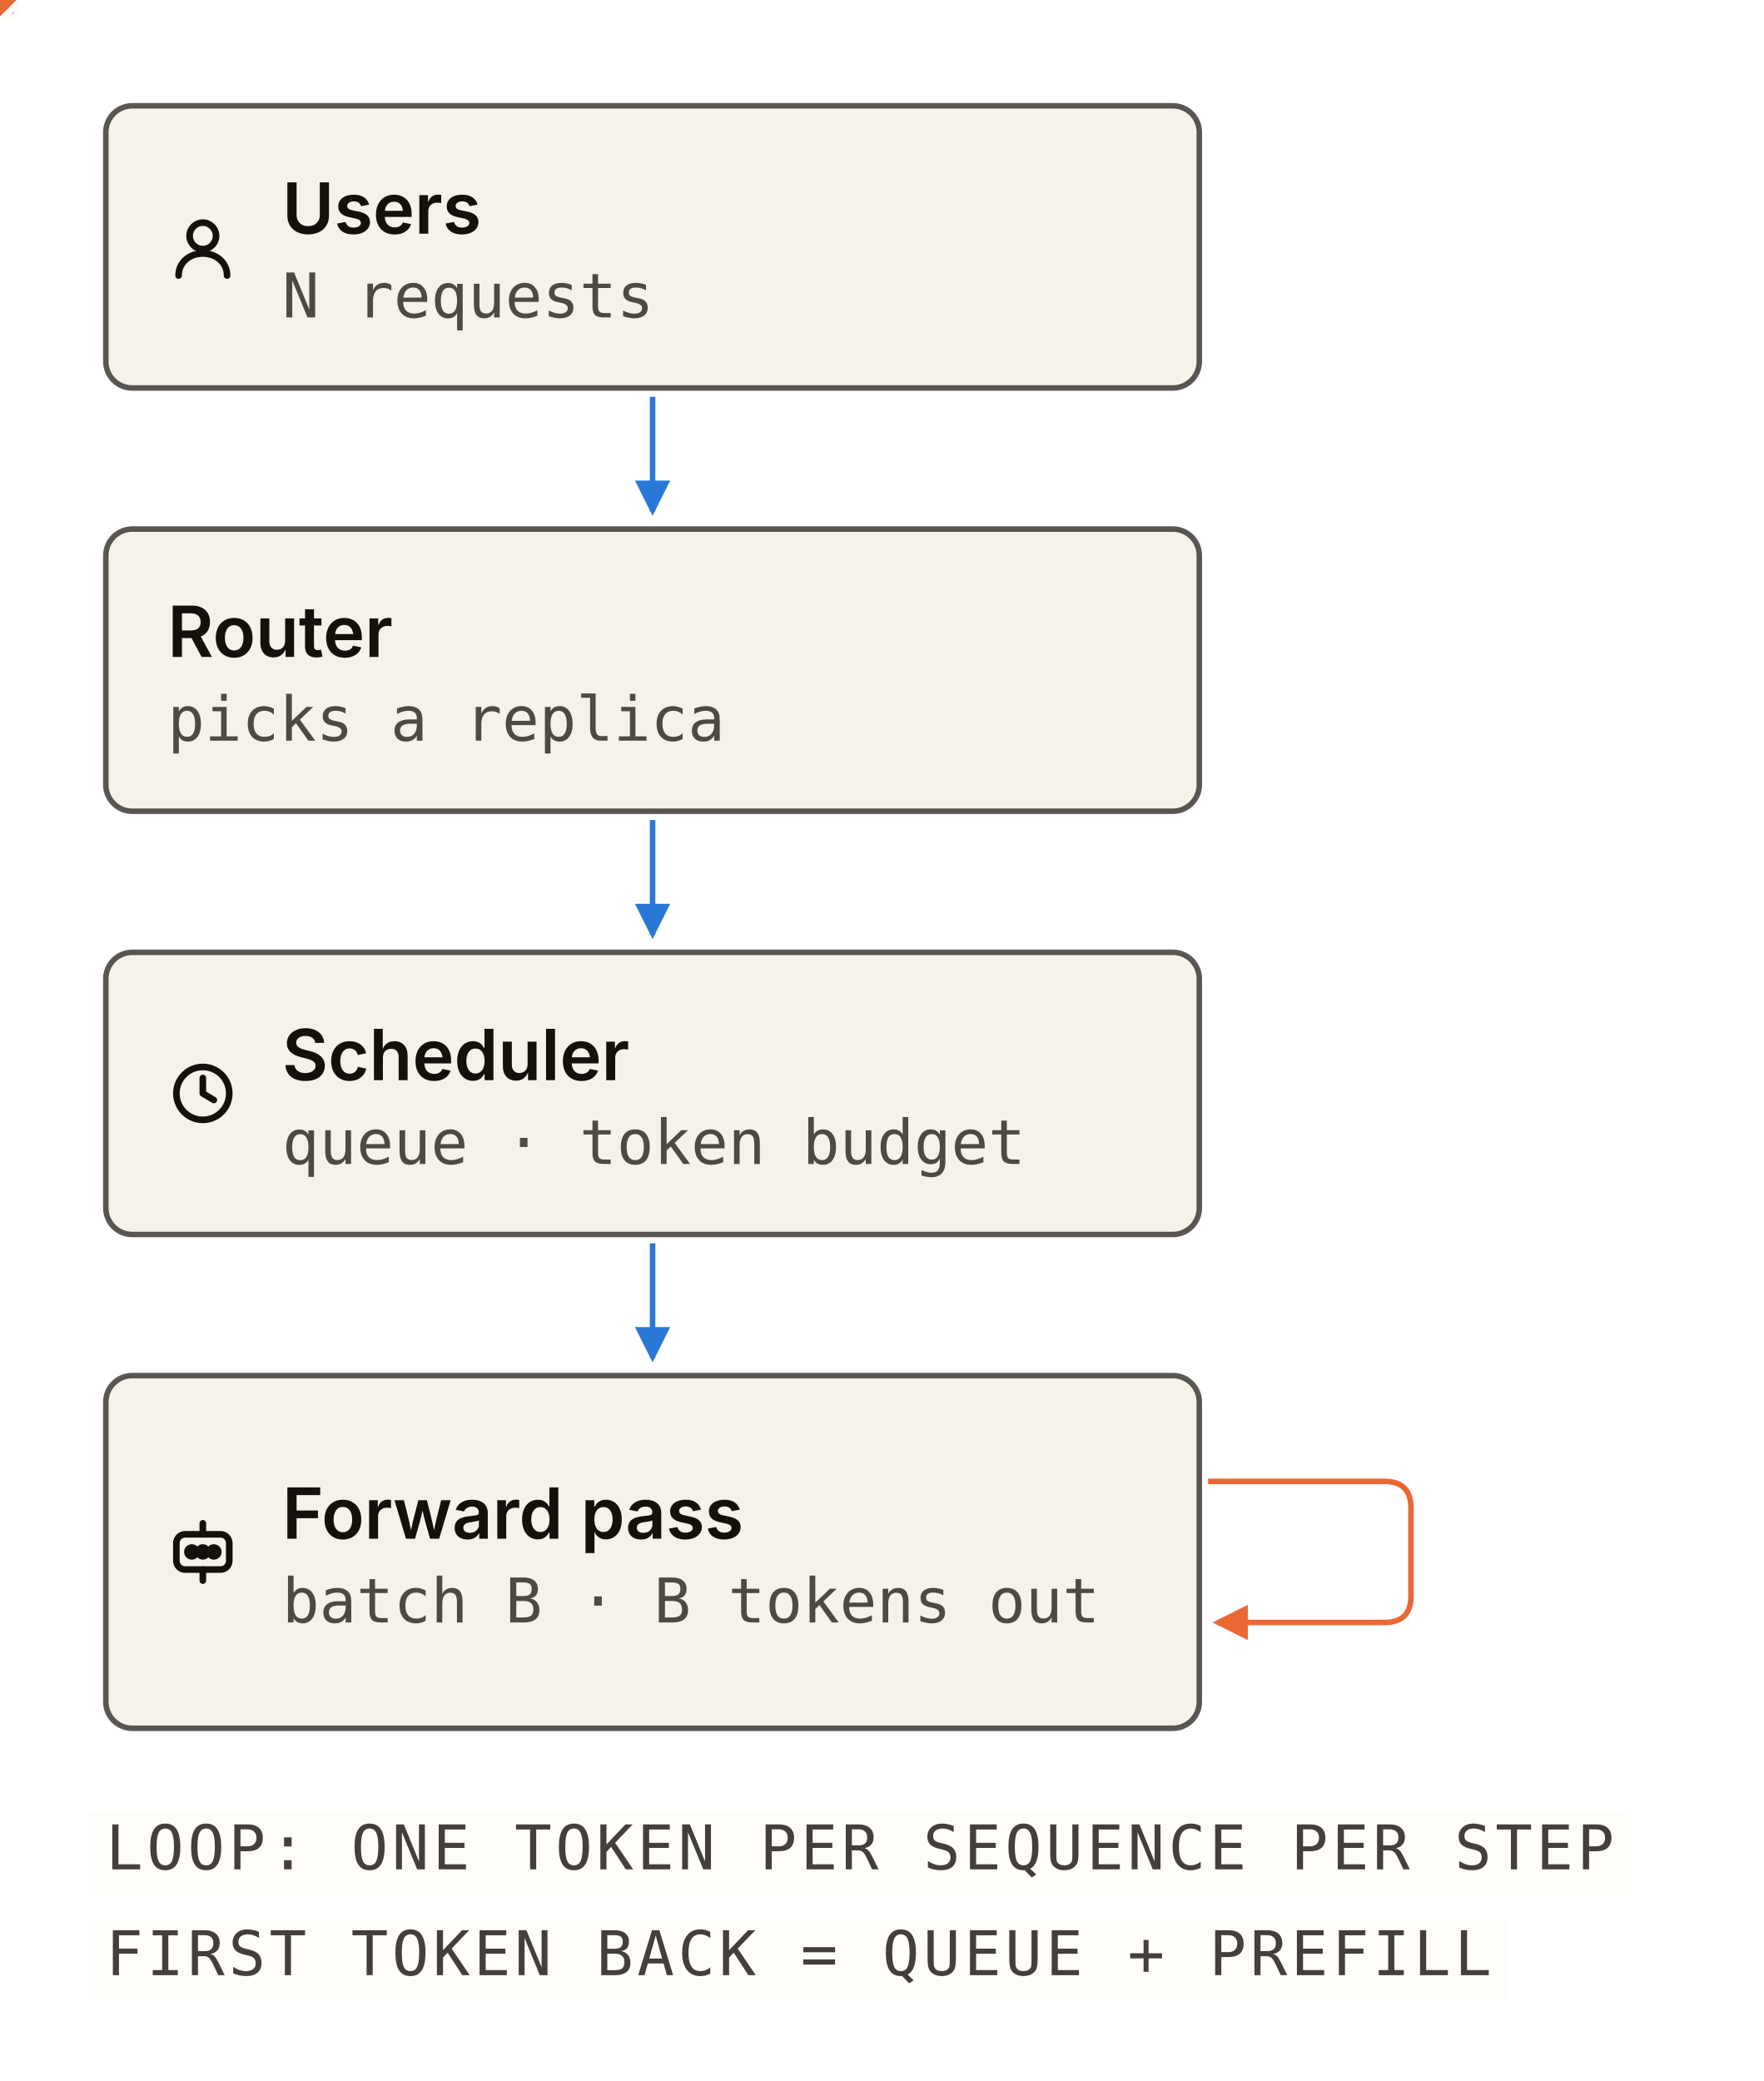
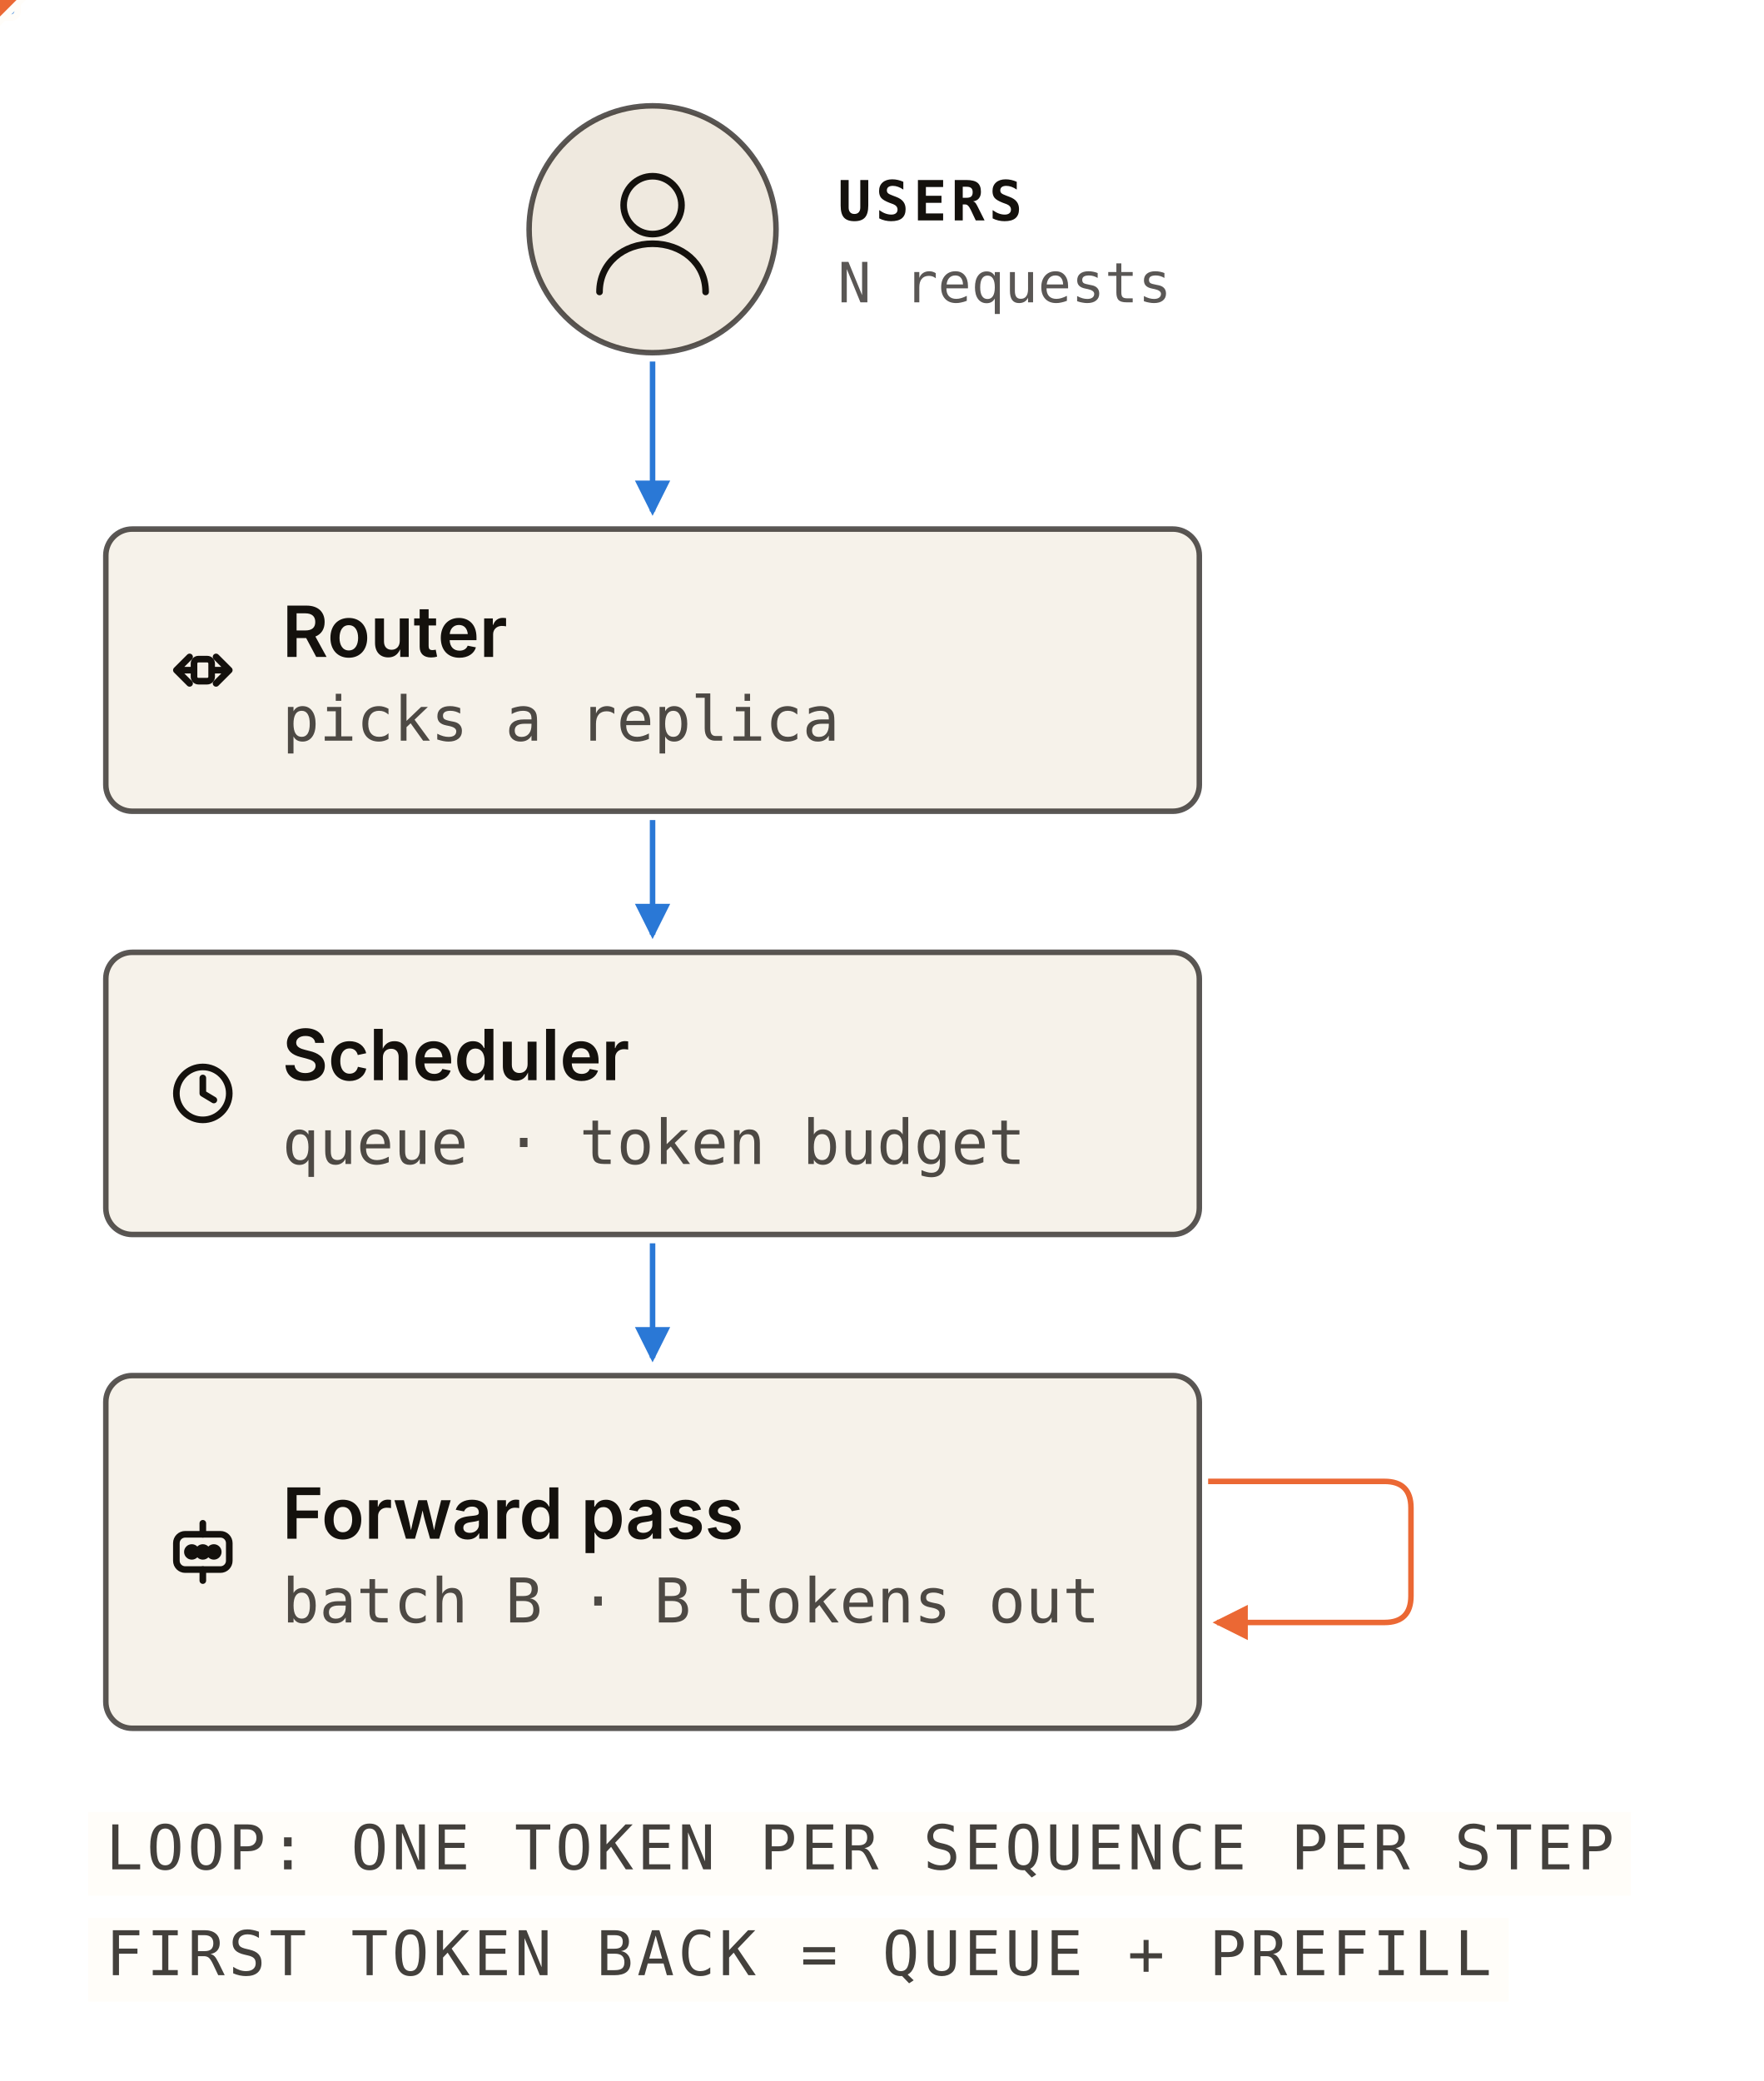
<svg xmlns="http://www.w3.org/2000/svg" viewBox="0 0 400 472" width="350" height="413" color="#14110d" font-family="ui-sans-serif, system-ui, -apple-system, 'Segoe UI', Inter, Helvetica, Arial, sans-serif" role="img" aria-label="Users send requests to a router, then a scheduler with a queue and token budget, then a forward pass that loops once per step, producing one token for every sequence in the batch. The first token back costs queue wait plus prefill.">
  <style>text{user-select:none}</style>
  <g transform="translate(0,0)">
    <defs>
      <marker id="spm-head" markerWidth="8" markerHeight="8" refX="7" refY="4" orient="auto-start-reverse" markerUnits="userSpaceOnUse">
        <path d="M0,0 L8,4 L0,8 z" fill="currentColor" />
      </marker>
      <marker id="spm-head-accent" markerWidth="8" markerHeight="8" refX="7" refY="4" orient="auto-start-reverse" markerUnits="userSpaceOnUse">
        <path d="M0,0 L8,4 L0,8 z" fill="#0f7a55" />
      </marker>
      <marker id="spm-head-request" markerWidth="8" markerHeight="8" refX="7" refY="4" orient="auto-start-reverse" markerUnits="userSpaceOnUse">
        <path d="M0,0 L8,4 L0,8 z" fill="#2a78d6" />
      </marker>
      <marker id="spm-head-response" markerWidth="8" markerHeight="8" refX="7" refY="4" orient="auto-start-reverse" markerUnits="userSpaceOnUse">
        <path d="M0,0 L8,4 L0,8 z" fill="#0f7a55" />
      </marker>
      <marker id="spm-head-change" markerWidth="8" markerHeight="8" refX="7" refY="4" orient="auto-start-reverse" markerUnits="userSpaceOnUse">
        <path d="M0,0 L8,4 L0,8 z" fill="#eb6834" />
      </marker>
    </defs>
-     <g data-uipack="node">
-       <rect x="24" y="24" width="248" height="64" rx="6" fill="#f6f2ea" stroke="currentColor" stroke-opacity="0.7" stroke-width="1.25" />
-       <path class="uipack__touch-target" d="M 24 24 h 248 v 64 h -248 Z" fill="transparent" stroke="none" aria-hidden="true" />
-       <g transform="translate(38, 48)" fill="none" stroke="currentColor" stroke-width="1.5" stroke-linecap="round" stroke-linejoin="round">
+     <g data-uipack="actor">
+       <circle cx="148" cy="52" r="28" fill="#efe9df" stroke="currentColor" stroke-opacity="0.7" stroke-width="1.25" />
+       <g transform="translate(130.5, 34.5) scale(2.1875)" fill="none" stroke="currentColor" stroke-width="0.686" stroke-linecap="round" stroke-linejoin="round" aria-hidden="true">
        <circle cx="8" cy="5.5" r="3" />
        <path d="M2.5 14.5c0-3 2.5-5 5.5-5s5.5 2 5.5 5" />
      </g>
-       <text x="64" y="53" text-anchor="start" font-size="16" font-weight="600" fill="currentColor">Users</text>
-       <text x="64" y="72" text-anchor="start" font-size="14" font-family="ui-monospace, SFMono-Regular, Menlo, Consolas, monospace" fill="currentColor" fill-opacity="0.75">N requests</text>
+       <text x="190" y="50" text-anchor="start" font-family="ui-monospace, SFMono-Regular, Menlo, Consolas, monospace" font-size="12.571" font-weight="700" letter-spacing=".08em" fill="currentColor">USERS</text>
+       <text x="190" y="68.571" text-anchor="start" font-family="ui-monospace, SFMono-Regular, Menlo, Consolas, monospace" font-size="12.571" fill="currentColor" fill-opacity="0.7">N requests</text>
    </g>
-     <path data-uipack="connector" data-kind="request" d="M148,90 L148,116" fill="none" stroke="#2a78d6" stroke-opacity="1" stroke-width="1.25" marker-end="url(#spm-head-request)" />
+     <path data-uipack="connector" data-kind="request" d="M148,82 L148,116" fill="none" stroke="#2a78d6" stroke-opacity="1" stroke-width="1.25" marker-end="url(#spm-head-request)" />
    <g data-uipack="packet" data-kind="request">
      <g>
        <rect x="-4" y="-4" width="8" height="8" rx="1.5" fill="#2a78d6" stroke="#fffdf9" stroke-width="1.5" />
        <animateTransform attributeName="transform" type="scale" dur="0.9s" begin="0s" repeatCount="indefinite" calcMode="spline" values="0;1.2;1;1;0" keyTimes="0;0.12;0.2;0.8;1" keySplines="0.2 0.9 0.3 1;0.4 0 0.6 1;0 0 1 1;0.6 0 0.9 0.4" />
      </g>
-       <animateMotion dur="0.9s" begin="0s" repeatCount="indefinite" path="M148,94 L148,108" calcMode="linear" />
+       <animateMotion dur="0.9s" begin="0s" repeatCount="indefinite" path="M148,86 L148,108" calcMode="linear" />
    </g>
    <g data-uipack="node">
      <rect x="24" y="120" width="248" height="64" rx="6" fill="#f6f2ea" stroke="currentColor" stroke-opacity="0.7" stroke-width="1.25" />
      <path class="uipack__touch-target" d="M 24 120 h 248 v 64 h -248 Z" fill="transparent" stroke="none" aria-hidden="true" />
-       <text x="38" y="149" text-anchor="start" font-size="16" font-weight="600" fill="currentColor">Router</text>
-       <text x="38" y="168" text-anchor="start" font-size="14" font-family="ui-monospace, SFMono-Regular, Menlo, Consolas, monospace" fill="currentColor" fill-opacity="0.75">picks a replica</text>
+       <g transform="translate(38, 144)" fill="none" stroke="currentColor" stroke-width="1.5" stroke-linecap="round" stroke-linejoin="round">
+         <path d="M2 8h12M2 8l3-3M2 8l3 3M14 8l-3-3M14 8l-3 3" />
+         <rect x="6" y="5.5" width="4" height="5" rx="1" fill="#f6f2ea" />
+       </g>
+       <text x="64" y="149" text-anchor="start" font-size="16" font-weight="600" fill="currentColor">Router</text>
+       <text x="64" y="168" text-anchor="start" font-size="14" font-family="ui-monospace, SFMono-Regular, Menlo, Consolas, monospace" fill="currentColor" fill-opacity="0.75">picks a replica</text>
    </g>
    <path data-uipack="connector" data-kind="request" d="M148,186 L148,212" fill="none" stroke="#2a78d6" stroke-opacity="1" stroke-width="1.25" marker-end="url(#spm-head-request)" />
    <g data-uipack="node">
      <rect x="24" y="216" width="248" height="64" rx="6" fill="#f6f2ea" stroke="currentColor" stroke-opacity="0.7" stroke-width="1.25" />
      <path class="uipack__touch-target" d="M 24 216 h 248 v 64 h -248 Z" fill="transparent" stroke="none" aria-hidden="true" />
      <g transform="translate(38, 240)" fill="none" stroke="currentColor" stroke-width="1.5" stroke-linecap="round" stroke-linejoin="round">
        <circle cx="8" cy="8" r="6" />
        <path d="M8 4.5V8l2.5 1.5" />
      </g>
      <text x="64" y="245" text-anchor="start" font-size="16" font-weight="600" fill="currentColor">Scheduler</text>
      <text x="64" y="264" text-anchor="start" font-size="14" font-family="ui-monospace, SFMono-Regular, Menlo, Consolas, monospace" fill="currentColor" fill-opacity="0.75">queue · token budget</text>
    </g>
    <path data-uipack="connector" data-kind="request" d="M148,282 L148,308" fill="none" stroke="#2a78d6" stroke-opacity="1" stroke-width="1.25" marker-end="url(#spm-head-request)" />
    <g data-uipack="node">
      <rect x="24" y="312" width="248" height="80" rx="6" fill="#f6f2ea" stroke="currentColor" stroke-opacity="0.7" stroke-width="1.25" />
      <path class="uipack__touch-target" d="M 24 312 h 248 v 80 h -248 Z" fill="transparent" stroke="none" aria-hidden="true" />
      <g transform="translate(38, 344)" fill="none" stroke="currentColor" stroke-width="1.5" stroke-linecap="round" stroke-linejoin="round">
        <rect x="2" y="4" width="12" height="8" rx="2" />
        <circle cx="5.5" cy="8" r="1" fill="currentColor" />
        <circle cx="8" cy="8" r="1" fill="currentColor" />
        <circle cx="10.5" cy="8" r="1" fill="currentColor" />
        <path d="M8 1.5V4M8 12v2.5" />
      </g>
      <text x="64" y="349" text-anchor="start" font-size="16" font-weight="600" fill="currentColor">Forward pass</text>
      <text x="64" y="368" text-anchor="start" font-size="14" font-family="ui-monospace, SFMono-Regular, Menlo, Consolas, monospace" fill="currentColor" fill-opacity="0.75">batch B · B tokens out</text>
    </g>
    <path data-uipack="connector" data-kind="change" d="M274,336 L314,336 Q320,336 320,342 L320,362 Q320,368 314,368 L276,368" fill="none" stroke="#eb6834" stroke-opacity="1" stroke-width="1.25" marker-end="url(#spm-head-change)" />
    <g data-uipack="packet" data-kind="change">
      <g>
        <path d="M0,-4.8 L4.8,0 L0,4.8 L-4.8,0 Z" fill="#eb6834" stroke="#fffdf9" stroke-width="1.5" />
        <animateTransform attributeName="transform" type="scale" dur="1.4s" begin="0s" repeatCount="indefinite" calcMode="spline" values="0;1.2;1;1;0" keyTimes="0;0.12;0.2;0.8;1" keySplines="0.2 0.9 0.3 1;0.4 0 0.6 1;0 0 1 1;0.6 0 0.9 0.4" />
      </g>
      <animateMotion dur="1.4s" begin="0s" repeatCount="indefinite" path="M278,336 L314,336 Q320,336 320,342 L320,362 Q320,368 314,368 L284,368" calcMode="linear" />
    </g>
    <g data-uipack="label">
      <rect x="20" y="411" width="349.88" height="19" fill="#fffdf9" />
      <text x="24" y="424" text-anchor="start" font-size="14" font-family="ui-monospace, SFMono-Regular, Menlo, Consolas, monospace" letter-spacing=".06em" fill="currentColor" fill-opacity="0.8">LOOP: ONE TOKEN PER SEQUENCE PER STEP</text>
    </g>
    <g data-uipack="label">
      <rect x="20" y="435" width="322.16" height="19" fill="#fffdf9" />
      <text x="24" y="448" text-anchor="start" font-size="14" font-family="ui-monospace, SFMono-Regular, Menlo, Consolas, monospace" letter-spacing=".06em" fill="currentColor" fill-opacity="0.8">FIRST TOKEN BACK = QUEUE + PREFILL</text>
    </g>
  </g>
</svg>
